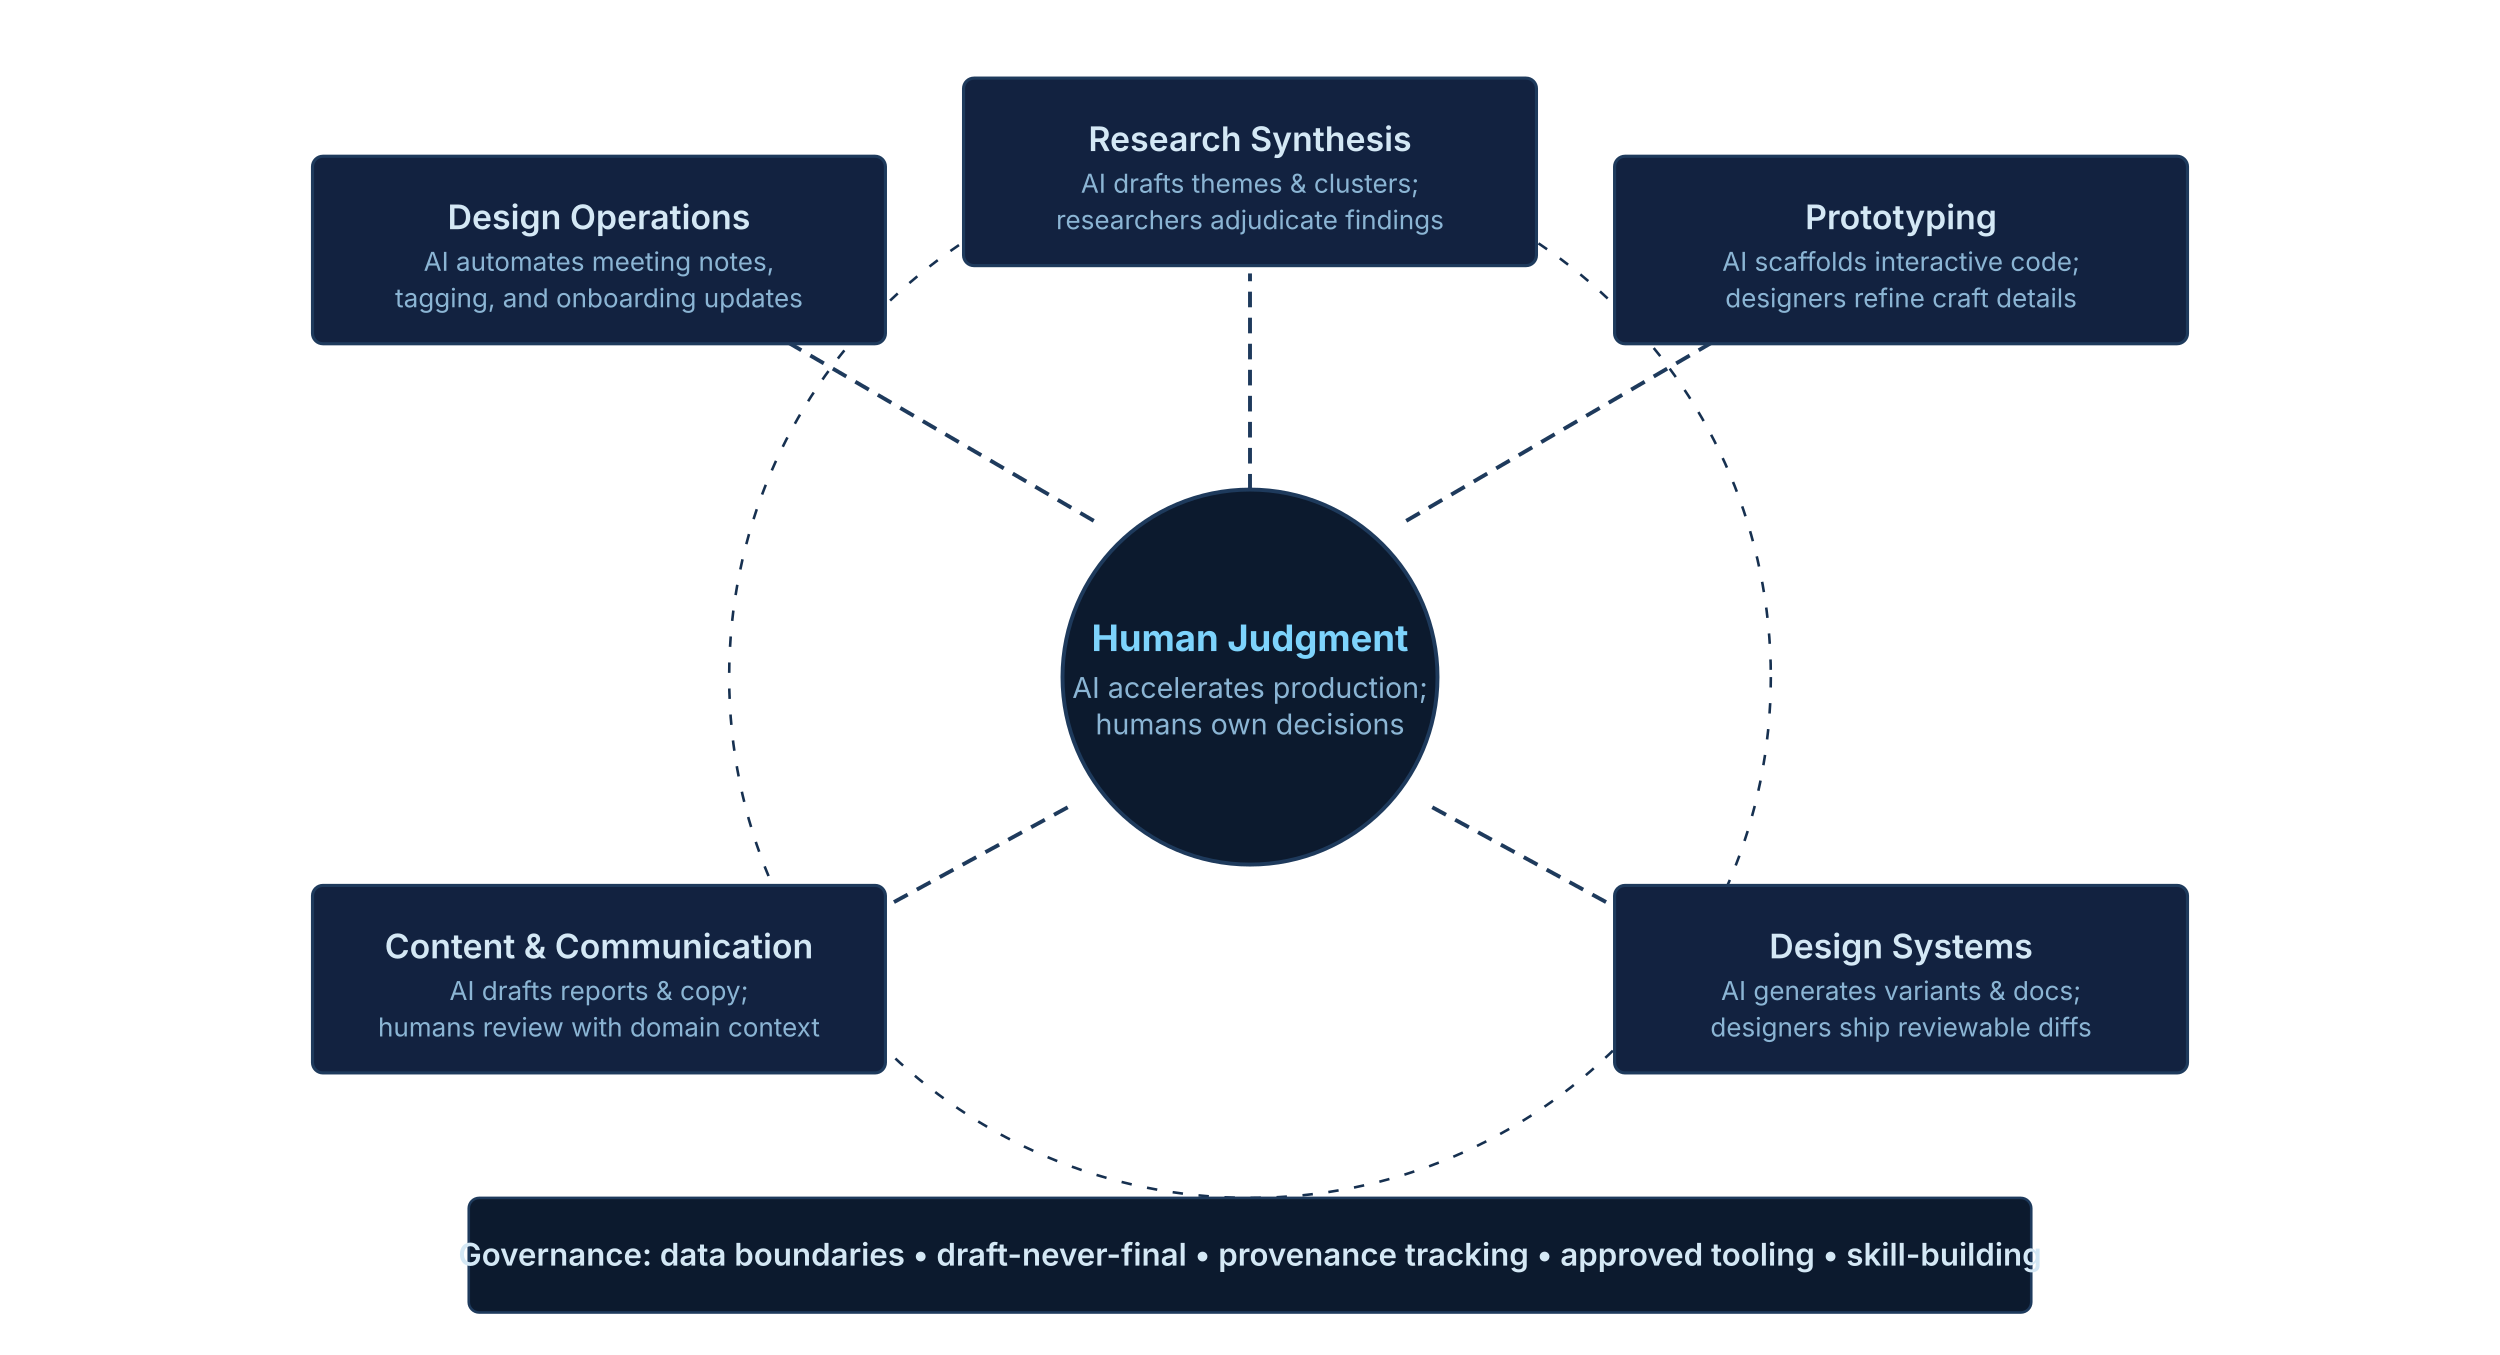
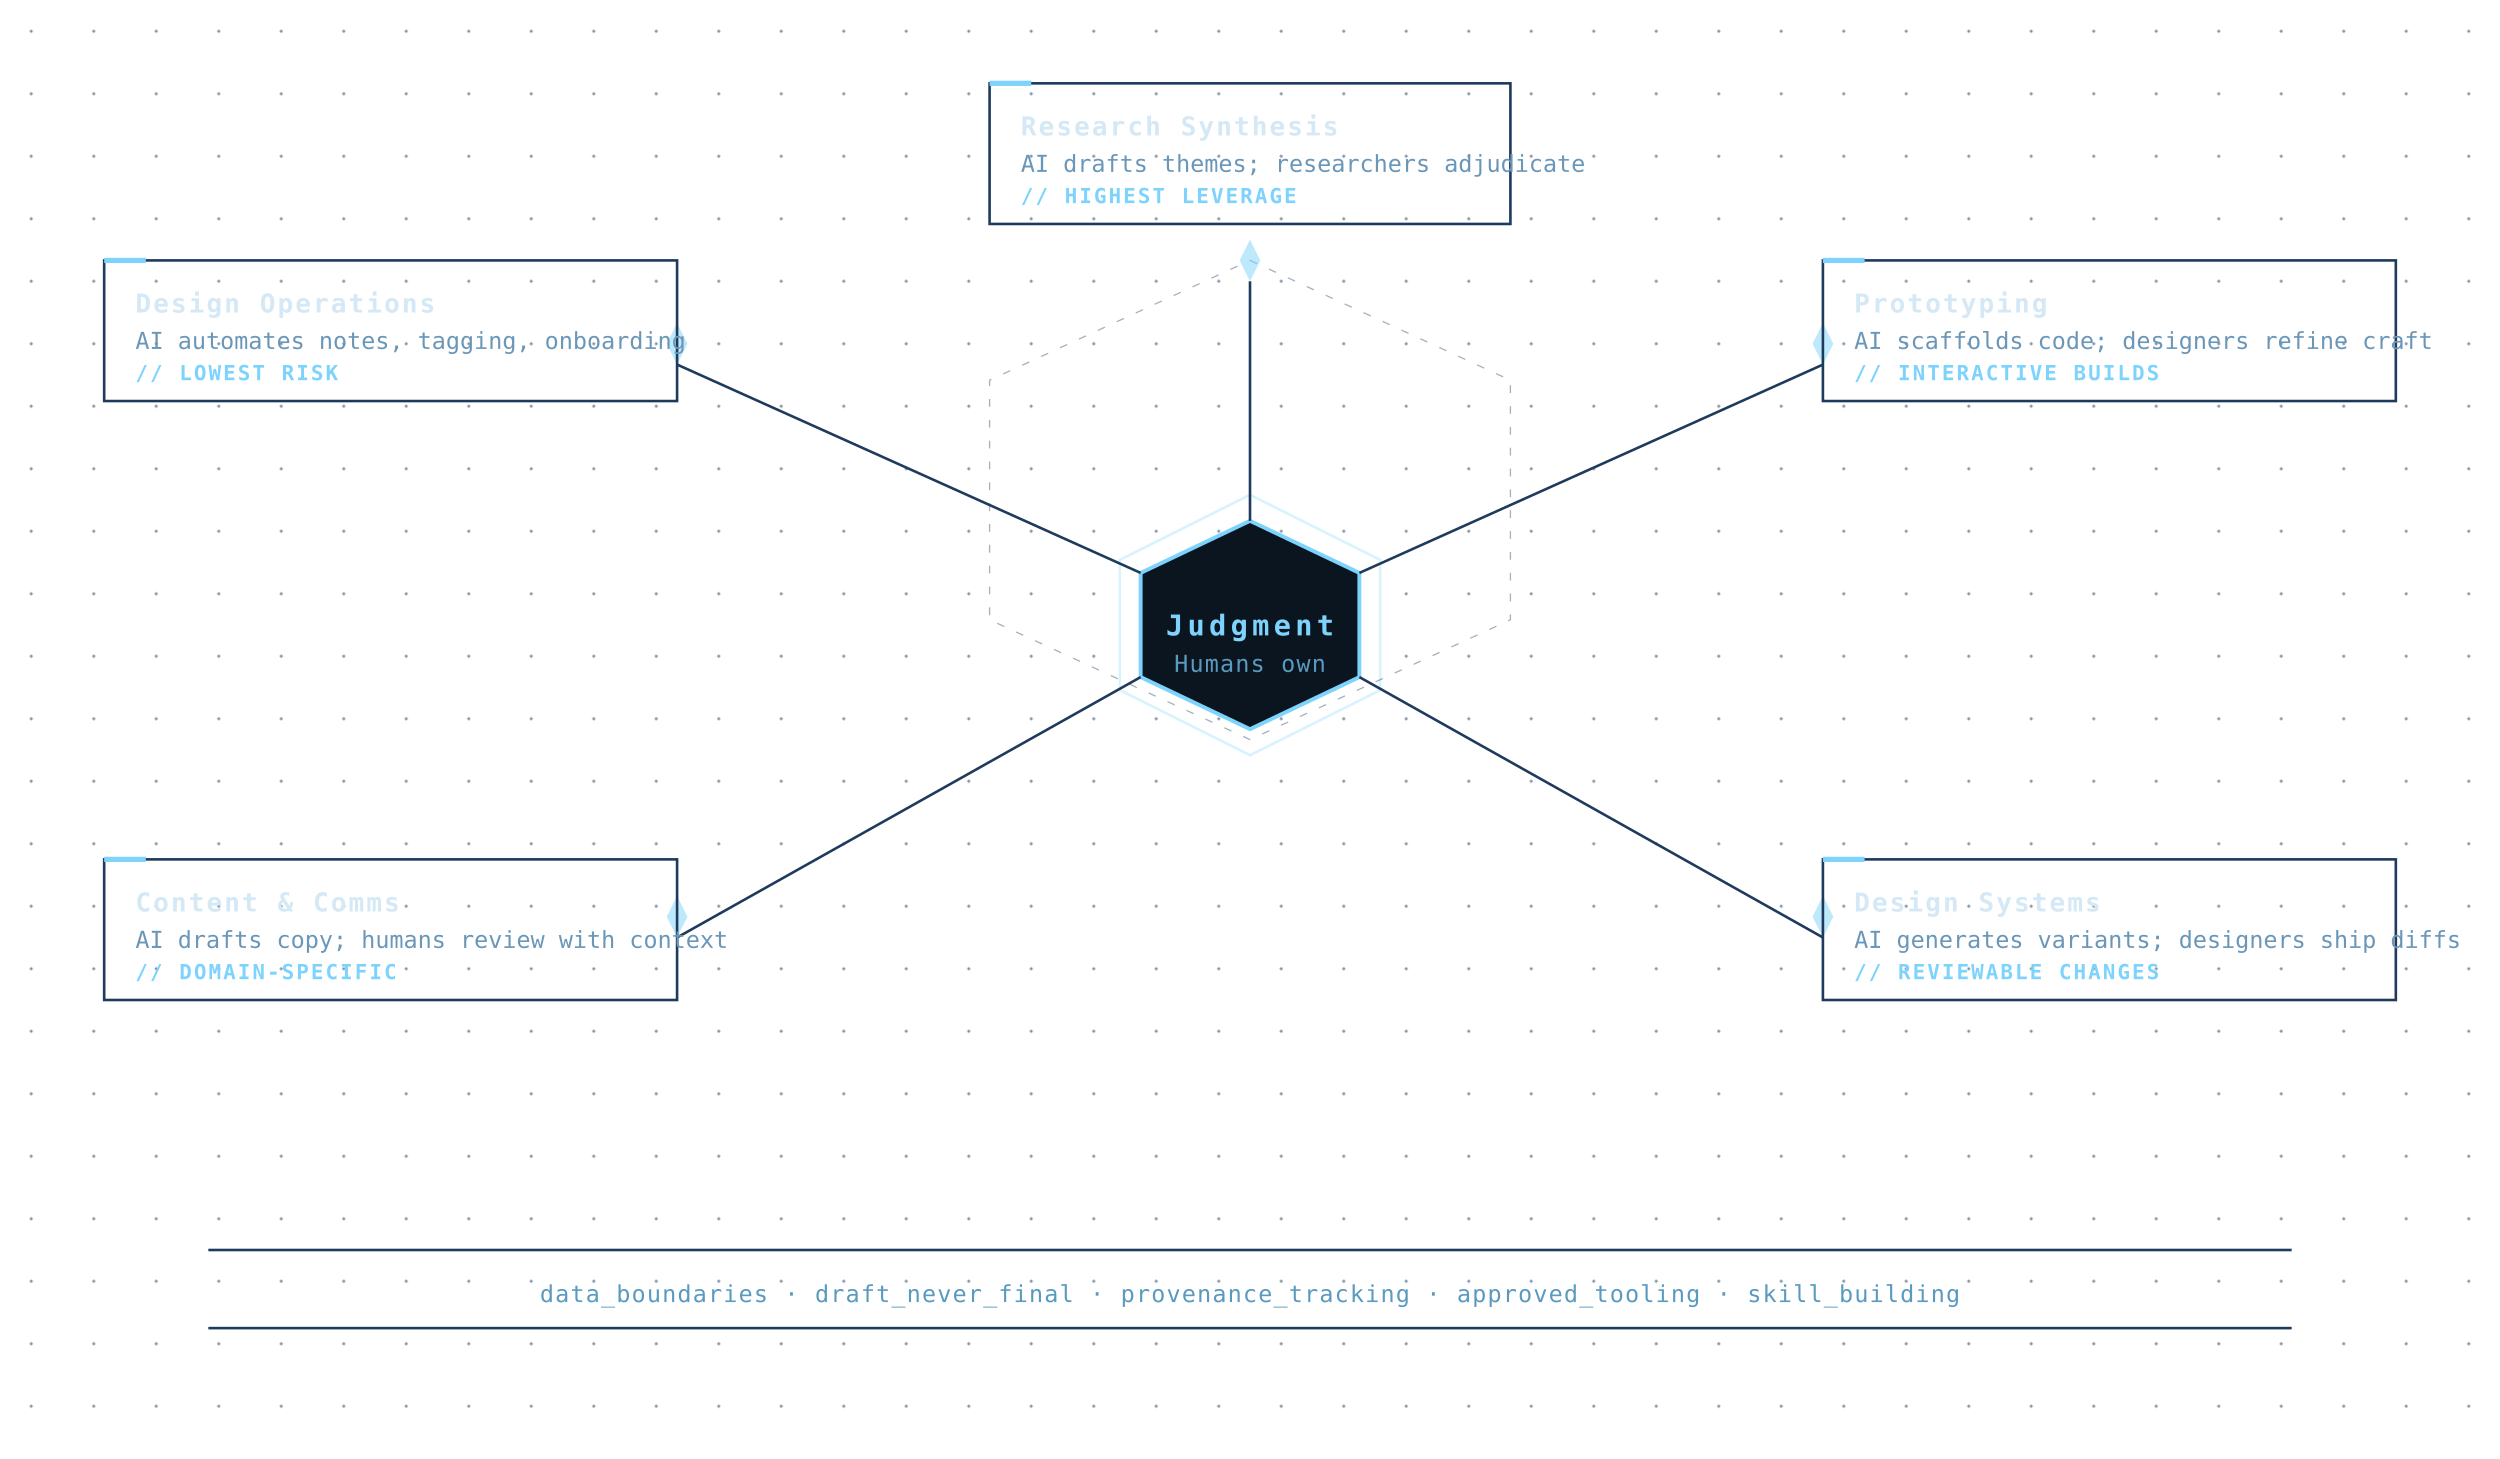
- <svg xmlns="http://www.w3.org/2000/svg" viewBox="0 0 960 520" fill="none">
+ <svg xmlns="http://www.w3.org/2000/svg" viewBox="0 0 960 560" fill="none">
  <style>
-     text { font-family: 'Inter', system-ui, -apple-system, sans-serif; }
-     .node-label { font-size: 13px; font-weight: 600; fill: #d4e8f5; text-anchor: middle; }
-     .node-sub { font-size: 10px; fill: #8bb5d4; text-anchor: middle; }
-     .center-label { font-size: 14px; font-weight: 700; fill: #7dd3fc; text-anchor: middle; }
-     .center-sub { font-size: 11px; fill: #8bb5d4; text-anchor: middle; }
-     .connector { stroke: #1e3a5c; stroke-width: 1.5; stroke-dasharray: 6 4; fill: none; }
-     .ring { stroke: #163050; stroke-width: 1; fill: none; }
+     text { font-family: 'SF Mono', 'Fira Code', 'Consolas', monospace; }
+     .hub-label { font-size: 11px; font-weight: 700; fill: #7dd3fc; text-anchor: middle; letter-spacing: 0.15em; text-transform: uppercase; }
+     .hub-sub { font-size: 9px; fill: #5a9abf; text-anchor: middle; letter-spacing: 0.05em; }
+     .node-label { font-size: 10px; font-weight: 600; fill: #d4e8f5; letter-spacing: 0.08em; text-transform: uppercase; }
+     .node-desc { font-size: 9px; fill: #6a96b8; }
+     .tag { font-size: 8px; font-weight: 700; fill: #7dd3fc; letter-spacing: 0.1em; }
+     .gov-label { font-size: 9px; fill: #5a9abf; text-anchor: middle; letter-spacing: 0.05em; }
  </style>
-   <circle cx="480" cy="260" r="72" fill="#0c1a2e" stroke="#1e3a5c" stroke-width="1.5" />
-   <text x="480" y="250" class="center-label">Human Judgment</text>
-   <text x="480" y="268" class="center-sub">AI accelerates production;</text>
-   <text x="480" y="282" class="center-sub">humans own decisions</text>
-   <circle cx="480" cy="260" r="200" class="ring" stroke-dasharray="4 6" />
-   <line x1="480" y1="188" x2="480" y2="105" class="connector" />
-   <rect x="370" y="30" width="220" height="72" rx="4" fill="#122240" stroke="#1e3a5c" stroke-width="1.2" />
-   <text x="480" y="58" class="node-label">Research Synthesis</text>
-   <text x="480" y="74" class="node-sub">AI drafts themes &amp; clusters;</text>
-   <text x="480" y="88" class="node-sub">researchers adjudicate findings</text>
-   <line x1="540" y1="200" x2="660" y2="130" class="connector" />
-   <rect x="620" y="60" width="220" height="72" rx="4" fill="#122240" stroke="#1e3a5c" stroke-width="1.2" />
-   <text x="730" y="88" class="node-label">Prototyping</text>
-   <text x="730" y="104" class="node-sub">AI scaffolds interactive code;</text>
-   <text x="730" y="118" class="node-sub">designers refine craft details</text>
-   <line x1="550" y1="310" x2="660" y2="370" class="connector" />
-   <rect x="620" y="340" width="220" height="72" rx="4" fill="#122240" stroke="#1e3a5c" stroke-width="1.2" />
-   <text x="730" y="368" class="node-label">Design Systems</text>
-   <text x="730" y="384" class="node-sub">AI generates variants &amp; docs;</text>
-   <text x="730" y="398" class="node-sub">designers ship reviewable diffs</text>
-   <line x1="410" y1="310" x2="300" y2="370" class="connector" />
-   <rect x="120" y="340" width="220" height="72" rx="4" fill="#122240" stroke="#1e3a5c" stroke-width="1.2" />
-   <text x="230" y="368" class="node-label">Content &amp; Communication</text>
-   <text x="230" y="384" class="node-sub">AI drafts reports &amp; copy;</text>
-   <text x="230" y="398" class="node-sub">humans review with domain context</text>
-   <line x1="420" y1="200" x2="300" y2="130" class="connector" />
-   <rect x="120" y="60" width="220" height="72" rx="4" fill="#122240" stroke="#1e3a5c" stroke-width="1.2" />
-   <text x="230" y="88" class="node-label">Design Operations</text>
-   <text x="230" y="104" class="node-sub">AI automates meeting notes,</text>
-   <text x="230" y="118" class="node-sub">tagging, and onboarding updates</text>
-   <rect x="180" y="460" width="600" height="44" rx="4" fill="#0c1a2e" stroke="#1e3a5c" stroke-width="1" />
-   <text x="480" y="486" class="node-label" style="font-size:12px">Governance: data boundaries • draft-never-final • provenance tracking • approved tooling • skill-building</text>
+   <defs>
+     <pattern id="dots" width="24" height="24" patternUnits="userSpaceOnUse">
+       <circle cx="12" cy="12" r="0.6" fill="#1e3a5c" opacity="0.5" />
+     </pattern>
+   </defs>
+   <rect width="960" height="560" fill="url(#dots)" />
+   <polygon points="480,190 530,215 530,265 480,290 430,265 430,215" fill="none" stroke="#7dd3fc" stroke-width="1" opacity="0.3" />
+   <polygon points="480,200 522,220 522,260 480,280 438,260 438,220" fill="#0a1520" stroke="#7dd3fc" stroke-width="1.5" />
+   <text x="480" y="244" class="hub-label">Judgment</text>
+   <text x="480" y="258" class="hub-sub">Humans own</text>
+   <polygon points="480,100 580,146 580,238 480,284 380,238 380,146" fill="none" stroke="#1e3a5c" stroke-width="0.5" stroke-dasharray="3 5" opacity="0.4" />
+   <line x1="480" y1="200" x2="480" y2="108" stroke="#1e3a5c" stroke-width="1" />
+   <line x1="522" y1="220" x2="700" y2="140" stroke="#1e3a5c" stroke-width="1" />
+   <line x1="522" y1="260" x2="700" y2="360" stroke="#1e3a5c" stroke-width="1" />
+   <line x1="438" y1="260" x2="260" y2="360" stroke="#1e3a5c" stroke-width="1" />
+   <line x1="438" y1="220" x2="260" y2="140" stroke="#1e3a5c" stroke-width="1" />
+   <polygon points="480,108 484,100 480,92 476,100" fill="#7dd3fc" opacity="0.5" />
+   <polygon points="700,140 704,132 700,124 696,132" fill="#7dd3fc" opacity="0.5" />
+   <polygon points="700,360 704,352 700,344 696,352" fill="#7dd3fc" opacity="0.5" />
+   <polygon points="260,360 264,352 260,344 256,352" fill="#7dd3fc" opacity="0.5" />
+   <polygon points="260,140 264,132 260,124 256,132" fill="#7dd3fc" opacity="0.5" />
+   <line x1="380" y1="42" x2="380" y2="42" stroke="none" />
+   <rect x="380" y="32" width="200" height="54" fill="none" stroke="#1e3a5c" stroke-width="1" />
+   <line x1="380" y1="32" x2="396" y2="32" stroke="#7dd3fc" stroke-width="2" />
+   <text x="392" y="52" class="node-label">Research Synthesis</text>
+   <text x="392" y="66" class="node-desc">AI drafts themes; researchers adjudicate</text>
+   <text x="392" y="78" class="tag">// HIGHEST LEVERAGE</text>
+   <rect x="700" y="100" width="220" height="54" fill="none" stroke="#1e3a5c" stroke-width="1" />
+   <line x1="700" y1="100" x2="716" y2="100" stroke="#7dd3fc" stroke-width="2" />
+   <text x="712" y="120" class="node-label">Prototyping</text>
+   <text x="712" y="134" class="node-desc">AI scaffolds code; designers refine craft</text>
+   <text x="712" y="146" class="tag">// INTERACTIVE BUILDS</text>
+   <rect x="700" y="330" width="220" height="54" fill="none" stroke="#1e3a5c" stroke-width="1" />
+   <line x1="700" y1="330" x2="716" y2="330" stroke="#7dd3fc" stroke-width="2" />
+   <text x="712" y="350" class="node-label">Design Systems</text>
+   <text x="712" y="364" class="node-desc">AI generates variants; designers ship diffs</text>
+   <text x="712" y="376" class="tag">// REVIEWABLE CHANGES</text>
+   <rect x="40" y="330" width="220" height="54" fill="none" stroke="#1e3a5c" stroke-width="1" />
+   <line x1="40" y1="330" x2="56" y2="330" stroke="#7dd3fc" stroke-width="2" />
+   <text x="52" y="350" class="node-label">Content &amp; Comms</text>
+   <text x="52" y="364" class="node-desc">AI drafts copy; humans review with context</text>
+   <text x="52" y="376" class="tag">// DOMAIN-SPECIFIC</text>
+   <rect x="40" y="100" width="220" height="54" fill="none" stroke="#1e3a5c" stroke-width="1" />
+   <line x1="40" y1="100" x2="56" y2="100" stroke="#7dd3fc" stroke-width="2" />
+   <text x="52" y="120" class="node-label">Design Operations</text>
+   <text x="52" y="134" class="node-desc">AI automates notes, tagging, onboarding</text>
+   <text x="52" y="146" class="tag">// LOWEST RISK</text>
+   <line x1="80" y1="480" x2="880" y2="480" stroke="#1e3a5c" stroke-width="1" />
+   <text x="480" y="500" class="gov-label">data_boundaries · draft_never_final · provenance_tracking · approved_tooling · skill_building</text>
+   <line x1="80" y1="510" x2="880" y2="510" stroke="#1e3a5c" stroke-width="1" />
</svg>
